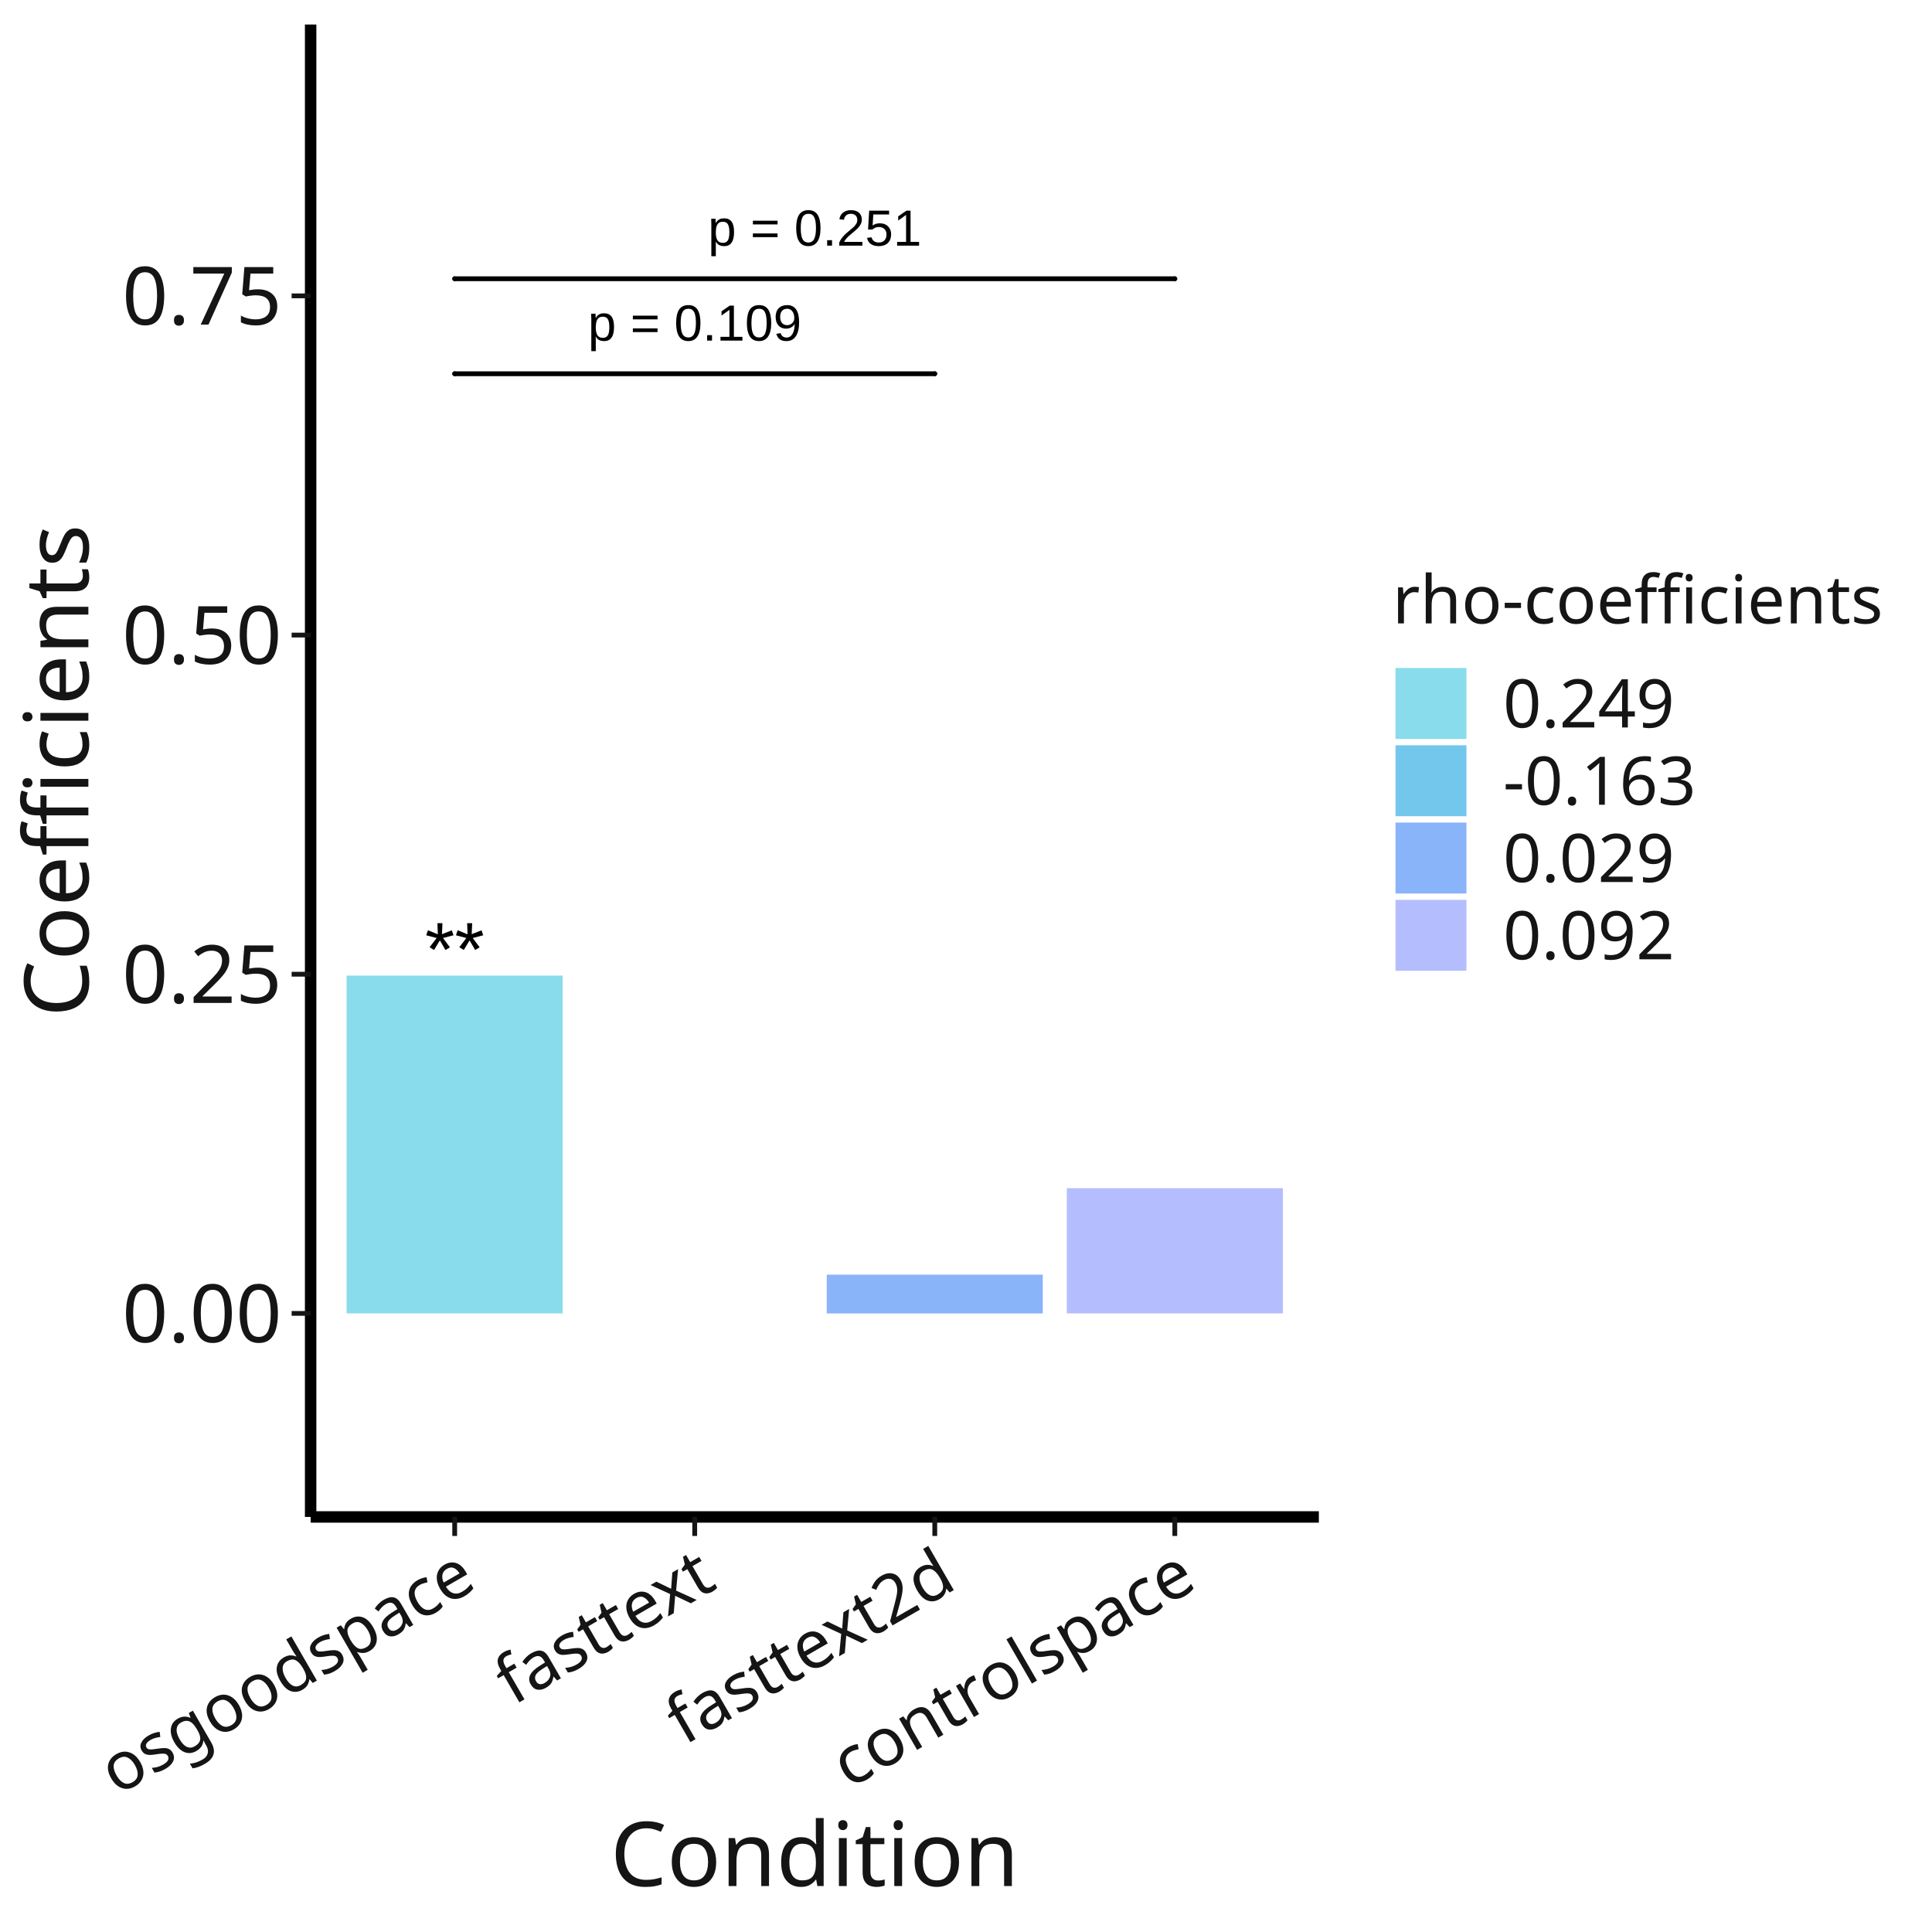
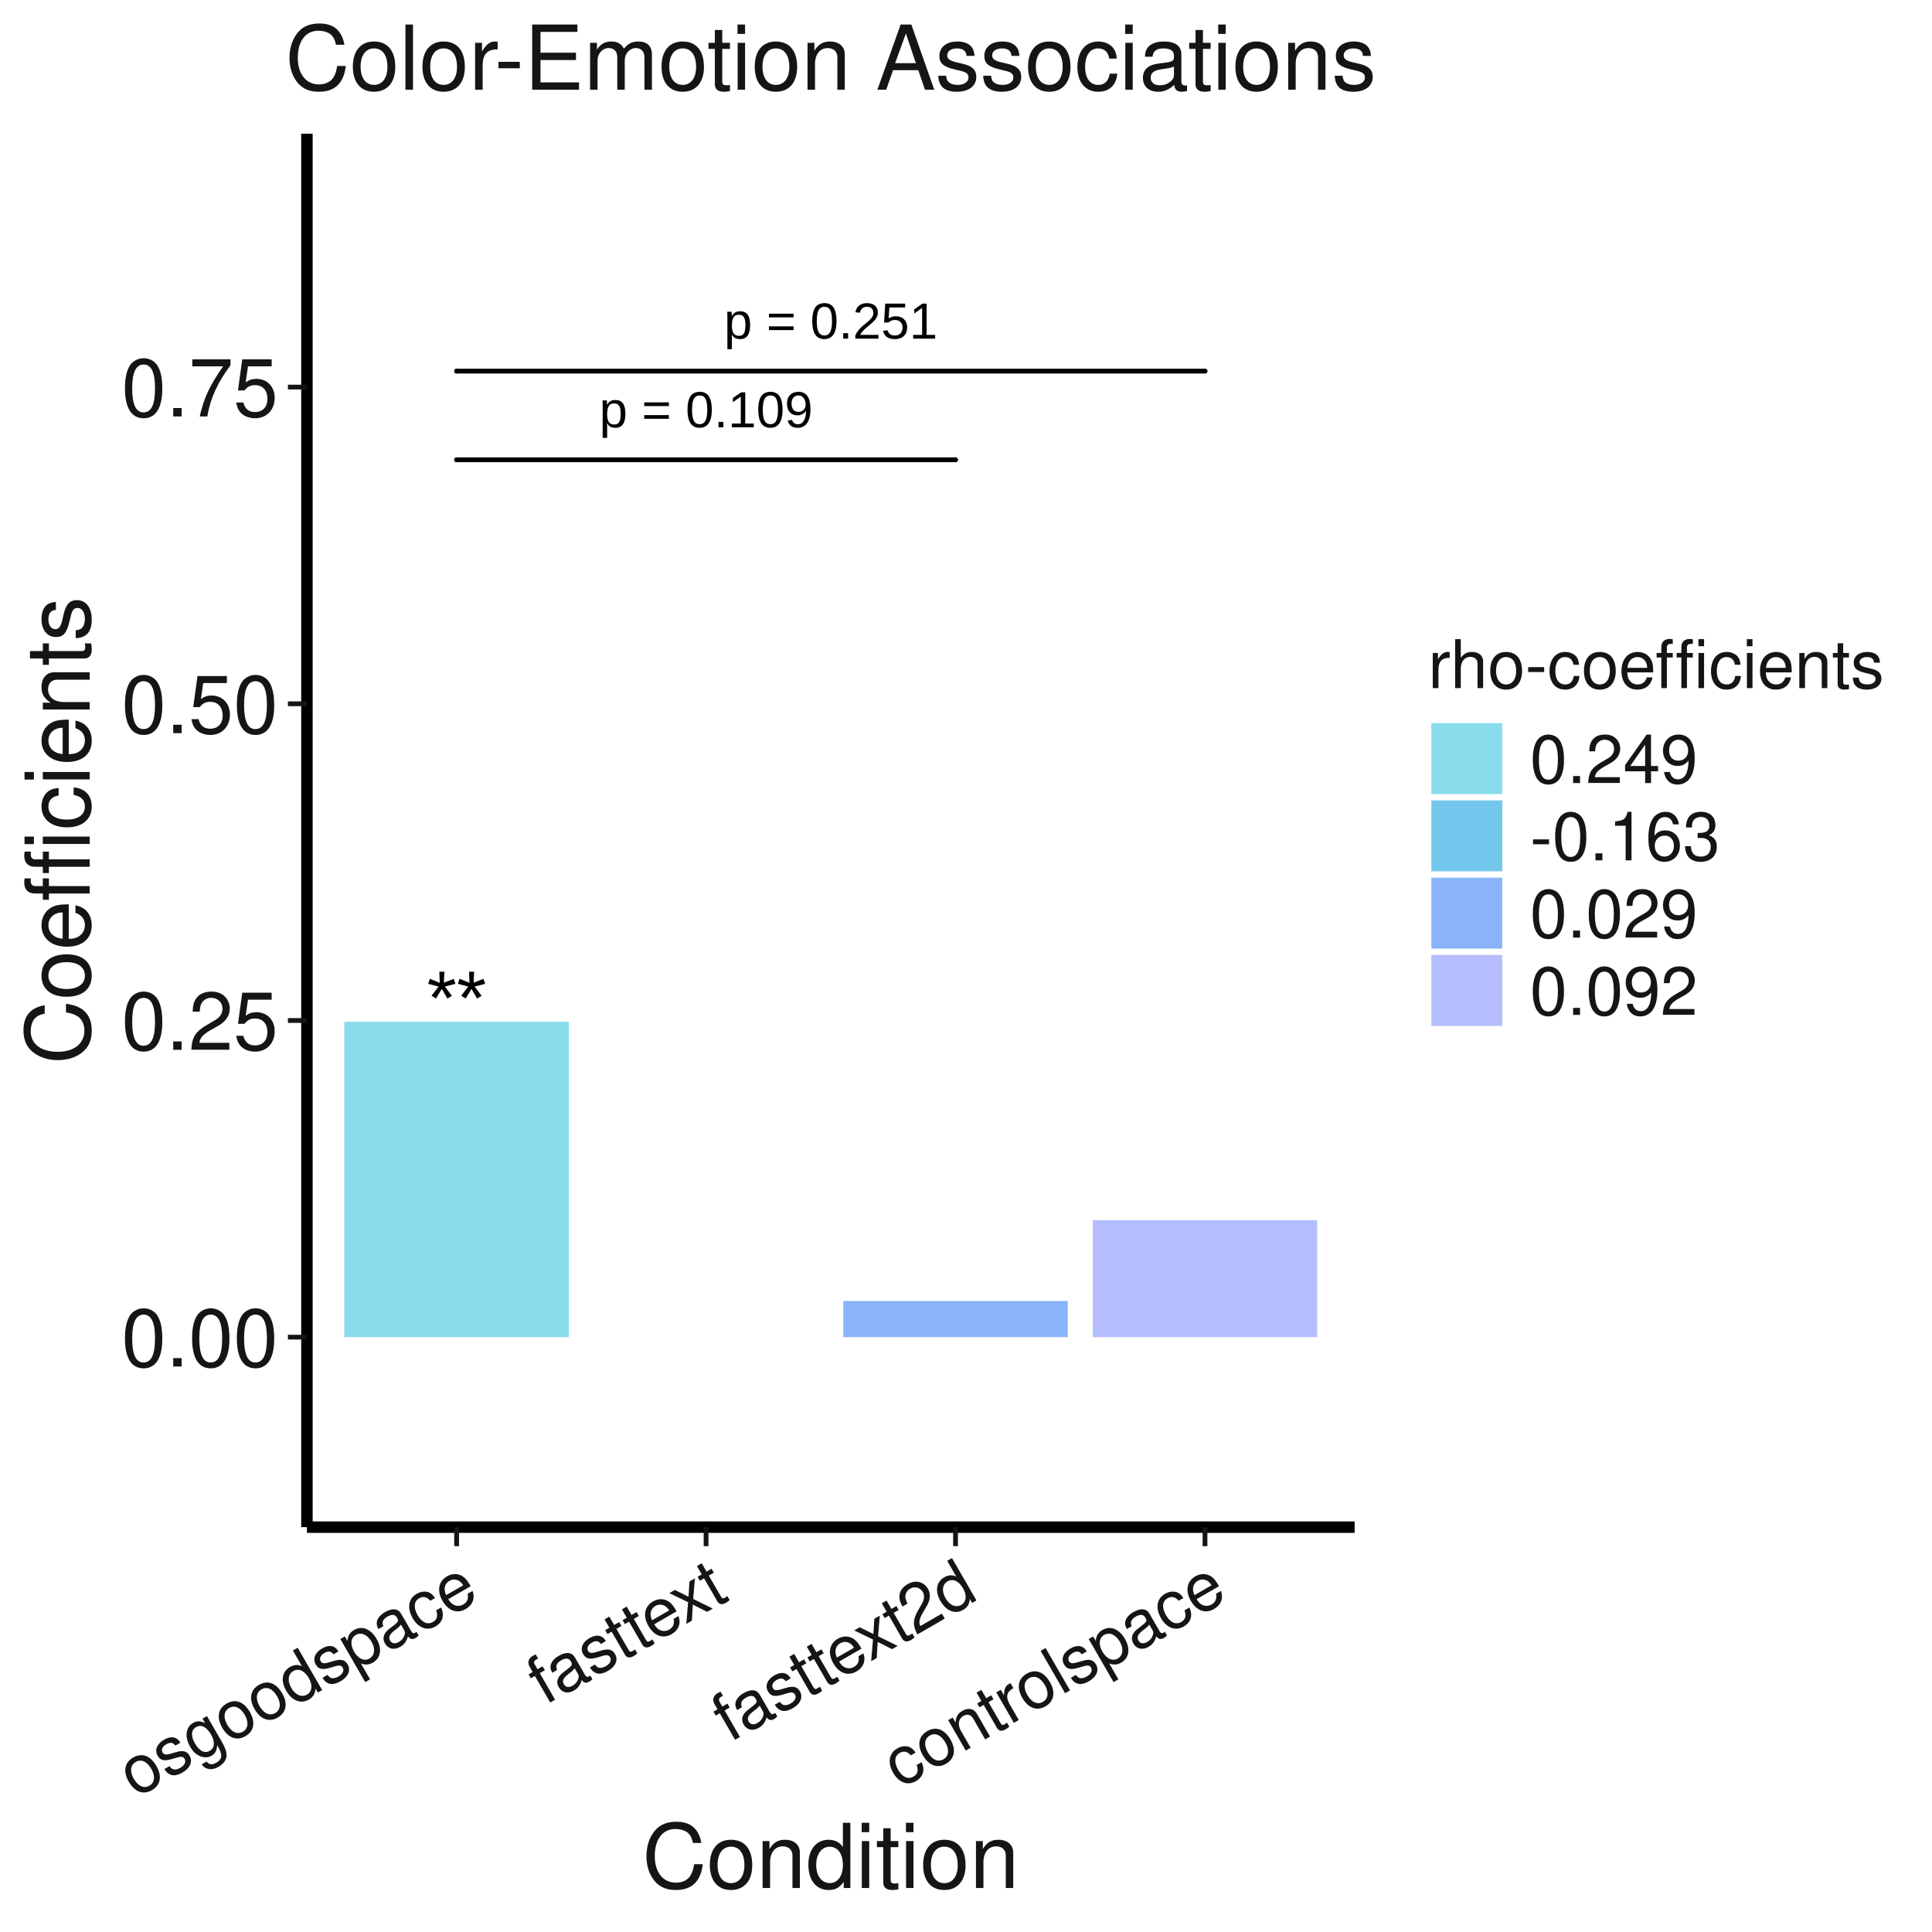
<svg xmlns="http://www.w3.org/2000/svg" class="svglite" width="432.00pt" height="432.00pt" viewBox="0 0 432.00 432.00">
  <defs>
    <style type="text/css">
    .svglite line, .svglite polyline, .svglite polygon, .svglite path, .svglite rect, .svglite circle {
      fill: none;
      stroke: #000000;
      stroke-linecap: round;
      stroke-linejoin: round;
      stroke-miterlimit: 10.00;
    }
    .svglite text {
      white-space: pre;
    }
  </style>
  </defs>
  <rect width="100%" height="100%" style="stroke: none; fill: #FFFFFF;" />
  <defs>
    <clipPath id="cpMC4wMHw0MzIuMDB8MC4wMHw0MzIuMDA=">
      <rect x="0.00" y="0.00" width="432.00" height="432.00" />
    </clipPath>
  </defs>
  <g clip-path="url(#cpMC4wMHw0MzIuMDB8MC4wMHw0MzIuMDA=)">
-     <rect x="0.00" y="0" width="432.00" height="432.00" style="stroke-width: 1.07; stroke: #FFFFFF; fill: #FFFFFF;" />
+     <rect x="0" y="0.00" width="432.00" height="432.00" style="stroke-width: 1.07; stroke: #FFFFFF; fill: #FFFFFF;" />
  </g>
  <defs>
-     <clipPath id="cpNjkuNDZ8Mjk0LjkwfDUuNDh8MzM5LjE5">
-       <rect x="69.46" y="5.48" width="225.43" height="333.71" />
+     <clipPath id="cpNjguNjN8MzAyLjkwfDI5LjkwfDM0MS40OA==">
+       <rect x="68.63" y="29.90" width="234.27" height="311.58" />
    </clipPath>
  </defs>
-   <g clip-path="url(#cpNjkuNDZ8Mjk0LjkwfDUuNDh8MzM5LjE5)">
-     <rect x="69.46" y="5.48" width="225.43" height="333.71" style="stroke-width: 1.07; stroke: none; fill: #FFFFFF;" />
-     <polyline points="69.46,331.60 294.90,331.60 " style="stroke-width: 0.53; stroke: #FFFFFF; stroke-linecap: butt;" />
-     <polyline points="69.46,255.76 294.90,255.76 " style="stroke-width: 0.53; stroke: #FFFFFF; stroke-linecap: butt;" />
-     <polyline points="69.46,179.92 294.90,179.92 " style="stroke-width: 0.53; stroke: #FFFFFF; stroke-linecap: butt;" />
-     <polyline points="69.46,104.07 294.90,104.07 " style="stroke-width: 0.53; stroke: #FFFFFF; stroke-linecap: butt;" />
-     <polyline points="69.46,28.23 294.90,28.23 " style="stroke-width: 0.53; stroke: #FFFFFF; stroke-linecap: butt;" />
-     <polyline points="69.46,293.68 294.90,293.68 " style="stroke-width: 1.07; stroke: #FFFFFF; stroke-linecap: butt;" />
-     <polyline points="69.46,217.84 294.90,217.84 " style="stroke-width: 1.07; stroke: #FFFFFF; stroke-linecap: butt;" />
-     <polyline points="69.46,142.00 294.90,142.00 " style="stroke-width: 1.07; stroke: #FFFFFF; stroke-linecap: butt;" />
-     <polyline points="69.46,66.15 294.90,66.15 " style="stroke-width: 1.07; stroke: #FFFFFF; stroke-linecap: butt;" />
-     <polyline points="101.67,339.19 101.67,5.48 " style="stroke-width: 1.07; stroke: #FFFFFF; stroke-linecap: butt;" />
-     <polyline points="155.34,339.19 155.34,5.48 " style="stroke-width: 1.07; stroke: #FFFFFF; stroke-linecap: butt;" />
-     <polyline points="209.02,339.19 209.02,5.48 " style="stroke-width: 1.07; stroke: #FFFFFF; stroke-linecap: butt;" />
-     <polyline points="262.69,339.19 262.69,5.48 " style="stroke-width: 1.07; stroke: #FFFFFF; stroke-linecap: butt;" />
-     <rect x="77.51" y="218.15" width="48.31" height="75.53" style="stroke-width: 1.07; stroke: none; stroke-linecap: butt; stroke-linejoin: miter; fill: #89DCEB;" />
-     <rect x="184.86" y="285.02" width="48.31" height="8.67" style="stroke-width: 1.07; stroke: none; stroke-linecap: butt; stroke-linejoin: miter; fill: #89B4FA;" />
-     <rect x="238.54" y="265.68" width="48.31" height="28.00" style="stroke-width: 1.07; stroke: none; stroke-linecap: butt; stroke-linejoin: miter; fill: #B4BEFE;" />
-     <text x="101.67" y="218.18" text-anchor="middle" style="font-size: 17.07px; font-family: &quot;Liberation Sans&quot;;" textLength="18.81px" lengthAdjust="spacingAndGlyphs">**</text>
-     <text x="155.34" y="76.16" text-anchor="middle" style="font-size: 11.38px; font-family: &quot;Liberation Sans&quot;;" textLength="48.51px" lengthAdjust="spacingAndGlyphs">p = 0.109</text>
-     <line x1="209.02" y1="83.57" x2="209.02" y2="83.57" style="stroke-width: 1.07;" />
-     <line x1="209.02" y1="83.57" x2="101.67" y2="83.57" style="stroke-width: 1.07;" />
-     <line x1="101.67" y1="83.57" x2="101.67" y2="83.57" style="stroke-width: 1.07;" />
-     <text x="182.18" y="54.93" text-anchor="middle" style="font-size: 11.38px; font-family: &quot;Liberation Sans&quot;;" textLength="48.51px" lengthAdjust="spacingAndGlyphs">p = 0.251</text>
-     <line x1="262.69" y1="62.33" x2="262.69" y2="62.33" style="stroke-width: 1.07;" />
-     <line x1="262.69" y1="62.33" x2="101.67" y2="62.33" style="stroke-width: 1.07;" />
-     <line x1="101.67" y1="62.33" x2="101.67" y2="62.33" style="stroke-width: 1.07;" />
+   <g clip-path="url(#cpNjguNjN8MzAyLjkwfDI5LjkwfDM0MS40OA==)">
+     <rect x="68.63" y="29.90" width="234.27" height="311.58" style="stroke-width: 1.07; stroke: none; fill: #FFFFFF;" />
+     <polyline points="68.63,334.40 302.90,334.40 " style="stroke-width: 0.53; stroke: #FFFFFF; stroke-linecap: butt;" />
+     <polyline points="68.63,263.59 302.90,263.59 " style="stroke-width: 0.53; stroke: #FFFFFF; stroke-linecap: butt;" />
+     <polyline points="68.63,192.77 302.90,192.77 " style="stroke-width: 0.53; stroke: #FFFFFF; stroke-linecap: butt;" />
+     <polyline points="68.63,121.96 302.90,121.96 " style="stroke-width: 0.53; stroke: #FFFFFF; stroke-linecap: butt;" />
+     <polyline points="68.63,51.15 302.90,51.15 " style="stroke-width: 0.53; stroke: #FFFFFF; stroke-linecap: butt;" />
+     <polyline points="68.63,298.99 302.90,298.99 " style="stroke-width: 1.07; stroke: #FFFFFF; stroke-linecap: butt;" />
+     <polyline points="68.63,228.18 302.90,228.18 " style="stroke-width: 1.07; stroke: #FFFFFF; stroke-linecap: butt;" />
+     <polyline points="68.63,157.37 302.90,157.37 " style="stroke-width: 1.07; stroke: #FFFFFF; stroke-linecap: butt;" />
+     <polyline points="68.63,86.55 302.90,86.55 " style="stroke-width: 1.07; stroke: #FFFFFF; stroke-linecap: butt;" />
+     <polyline points="102.10,341.48 102.10,29.90 " style="stroke-width: 1.07; stroke: #FFFFFF; stroke-linecap: butt;" />
+     <polyline points="157.88,341.48 157.88,29.90 " style="stroke-width: 1.07; stroke: #FFFFFF; stroke-linecap: butt;" />
+     <polyline points="213.66,341.48 213.66,29.90 " style="stroke-width: 1.07; stroke: #FFFFFF; stroke-linecap: butt;" />
+     <polyline points="269.44,341.48 269.44,29.90 " style="stroke-width: 1.07; stroke: #FFFFFF; stroke-linecap: butt;" />
+     <rect x="77.00" y="228.47" width="50.20" height="70.52" style="stroke-width: 1.07; stroke: none; stroke-linecap: butt; stroke-linejoin: miter; fill: #89DCEB;" />
+     <rect x="188.56" y="290.90" width="50.20" height="8.09" style="stroke-width: 1.07; stroke: none; stroke-linecap: butt; stroke-linejoin: miter; fill: #89B4FA;" />
+     <rect x="244.34" y="272.85" width="50.20" height="26.14" style="stroke-width: 1.07; stroke: none; stroke-linecap: butt; stroke-linejoin: miter; fill: #B4BEFE;" />
+     <text x="102.10" y="229.03" text-anchor="middle" style="font-size: 17.07px; font-family: &quot;Liberation Sans&quot;;" textLength="13.28px" lengthAdjust="spacingAndGlyphs">**</text>
+     <text x="157.88" y="95.55" text-anchor="middle" style="font-size: 11.38px; font-family: &quot;Liberation Sans&quot;;" textLength="47.74px" lengthAdjust="spacingAndGlyphs">p = 0.109</text>
+     <line x1="213.66" y1="102.81" x2="213.66" y2="102.81" style="stroke-width: 1.07;" />
+     <line x1="213.66" y1="102.81" x2="102.10" y2="102.81" style="stroke-width: 1.07;" />
+     <line x1="102.10" y1="102.81" x2="102.10" y2="102.81" style="stroke-width: 1.07;" />
+     <text x="185.77" y="75.72" text-anchor="middle" style="font-size: 11.38px; font-family: &quot;Liberation Sans&quot;;" textLength="47.74px" lengthAdjust="spacingAndGlyphs">p = 0.251</text>
+     <line x1="269.44" y1="82.98" x2="269.44" y2="82.98" style="stroke-width: 1.07;" />
+     <line x1="269.44" y1="82.98" x2="102.10" y2="82.98" style="stroke-width: 1.07;" />
+     <line x1="102.10" y1="82.98" x2="102.10" y2="82.98" style="stroke-width: 1.07;" />
  </g>
  <g clip-path="url(#cpMC4wMHw0MzIuMDB8MC4wMHw0MzIuMDA=)">
-     <polyline points="69.46,339.19 69.46,5.48 " style="stroke-width: 2.56; stroke-linecap: butt;" />
-     <text x="63.02" y="300.11" text-anchor="end" style="font-size: 18.00px;fill: #151515; font-family: &quot;Noto Sans&quot;;" textLength="35.71px" lengthAdjust="spacingAndGlyphs">0.00</text>
-     <text x="63.02" y="224.26" text-anchor="end" style="font-size: 18.00px;fill: #151515; font-family: &quot;Noto Sans&quot;;" textLength="35.71px" lengthAdjust="spacingAndGlyphs">0.25</text>
-     <text x="63.02" y="148.42" text-anchor="end" style="font-size: 18.00px;fill: #151515; font-family: &quot;Noto Sans&quot;;" textLength="35.71px" lengthAdjust="spacingAndGlyphs">0.50</text>
-     <text x="63.02" y="72.58" text-anchor="end" style="font-size: 18.00px;fill: #151515; font-family: &quot;Noto Sans&quot;;" textLength="35.71px" lengthAdjust="spacingAndGlyphs">0.75</text>
-     <polyline points="65.21,293.68 69.46,293.68 " style="stroke-width: 1.07; stroke: #151515; stroke-linecap: butt;" />
-     <polyline points="65.21,217.84 69.46,217.84 " style="stroke-width: 1.07; stroke: #151515; stroke-linecap: butt;" />
-     <polyline points="65.21,142.00 69.46,142.00 " style="stroke-width: 1.07; stroke: #151515; stroke-linecap: butt;" />
-     <polyline points="65.21,66.15 69.46,66.15 " style="stroke-width: 1.07; stroke: #151515; stroke-linecap: butt;" />
-     <polyline points="69.46,339.19 294.90,339.19 " style="stroke-width: 2.56; stroke-linecap: butt;" />
-     <polyline points="101.67,343.44 101.67,339.19 " style="stroke-width: 1.07; stroke: #151515; stroke-linecap: butt;" />
-     <polyline points="155.34,343.44 155.34,339.19 " style="stroke-width: 1.07; stroke: #151515; stroke-linecap: butt;" />
-     <polyline points="209.02,343.44 209.02,339.19 " style="stroke-width: 1.07; stroke: #151515; stroke-linecap: butt;" />
-     <polyline points="262.69,343.44 262.69,339.19 " style="stroke-width: 1.07; stroke: #151515; stroke-linecap: butt;" />
-     <text transform="translate(107.02,354.91) rotate(-30)" text-anchor="end" style="font-size: 15.00px;fill: #151515; font-family: &quot;Noto Sans&quot;;" textLength="93.33px" lengthAdjust="spacingAndGlyphs">osgoodspace</text>
-     <text transform="translate(160.70,354.91) rotate(-30)" text-anchor="end" style="font-size: 15.00px;fill: #151515; font-family: &quot;Noto Sans&quot;;" textLength="53.40px" lengthAdjust="spacingAndGlyphs">fasttext</text>
-     <text transform="translate(214.37,354.91) rotate(-30)" text-anchor="end" style="font-size: 15.00px;fill: #151515; font-family: &quot;Noto Sans&quot;;" textLength="71.21px" lengthAdjust="spacingAndGlyphs">fasttext2d</text>
-     <text transform="translate(268.05,354.91) rotate(-30)" text-anchor="end" style="font-size: 15.00px;fill: #151515; font-family: &quot;Noto Sans&quot;;" textLength="90.58px" lengthAdjust="spacingAndGlyphs">controlspace</text>
-     <text x="182.18" y="421.72" text-anchor="middle" style="font-size: 20.00px;fill: #151515; font-family: &quot;Noto Sans&quot;;" textLength="91.42px" lengthAdjust="spacingAndGlyphs">Condition</text>
-     <text transform="translate(19.76,172.33) rotate(-90)" text-anchor="middle" style="font-size: 20.00px;fill: #151515; font-family: &quot;Noto Sans&quot;;" textLength="110.17px" lengthAdjust="spacingAndGlyphs">Coefficients</text>
-     <text x="311.33" y="139.39" style="font-size: 15.00px;fill: #151515; font-family: &quot;Noto Sans&quot;;" textLength="109.71px" lengthAdjust="spacingAndGlyphs">rho-coefficients</text>
-     <rect x="312.04" y="149.37" width="15.86" height="15.86" style="stroke-width: 1.07; stroke: none; stroke-linecap: butt; stroke-linejoin: miter; fill: #89DCEB;" />
-     <rect x="312.04" y="166.65" width="15.86" height="15.86" style="stroke-width: 1.07; stroke: none; stroke-linecap: butt; stroke-linejoin: miter; fill: #74C7EC;" />
-     <rect x="312.04" y="183.93" width="15.86" height="15.86" style="stroke-width: 1.07; stroke: none; stroke-linecap: butt; stroke-linejoin: miter; fill: #89B4FA;" />
-     <rect x="312.04" y="201.21" width="15.86" height="15.86" style="stroke-width: 1.07; stroke: none; stroke-linecap: butt; stroke-linejoin: miter; fill: #B4BEFE;" />
-     <text x="336.09" y="162.66" style="font-size: 15.00px;fill: #151515; font-family: &quot;Noto Sans&quot;;" textLength="38.35px" lengthAdjust="spacingAndGlyphs">0.249</text>
-     <text x="336.09" y="179.94" style="font-size: 15.00px;fill: #151515; font-family: &quot;Noto Sans&quot;;" textLength="43.18px" lengthAdjust="spacingAndGlyphs">-0.163</text>
-     <text x="336.09" y="197.22" style="font-size: 15.00px;fill: #151515; font-family: &quot;Noto Sans&quot;;" textLength="38.35px" lengthAdjust="spacingAndGlyphs">0.029</text>
-     <text x="336.09" y="214.50" style="font-size: 15.00px;fill: #151515; font-family: &quot;Noto Sans&quot;;" textLength="38.35px" lengthAdjust="spacingAndGlyphs">0.092</text>
+     <polyline points="68.63,341.48 68.63,29.90 " style="stroke-width: 2.56; stroke-linecap: butt;" />
+     <text x="62.19" y="305.56" text-anchor="end" style="font-size: 18.00px;fill: #151515; font-family: &quot;Nimbus Sans&quot;;" textLength="35.03px" lengthAdjust="spacingAndGlyphs">0.00</text>
+     <text x="62.19" y="234.74" text-anchor="end" style="font-size: 18.00px;fill: #151515; font-family: &quot;Nimbus Sans&quot;;" textLength="35.03px" lengthAdjust="spacingAndGlyphs">0.25</text>
+     <text x="62.19" y="163.93" text-anchor="end" style="font-size: 18.00px;fill: #151515; font-family: &quot;Nimbus Sans&quot;;" textLength="35.03px" lengthAdjust="spacingAndGlyphs">0.50</text>
+     <text x="62.19" y="93.12" text-anchor="end" style="font-size: 18.00px;fill: #151515; font-family: &quot;Nimbus Sans&quot;;" textLength="35.03px" lengthAdjust="spacingAndGlyphs">0.75</text>
+     <polyline points="64.38,298.99 68.63,298.99 " style="stroke-width: 1.07; stroke: #151515; stroke-linecap: butt;" />
+     <polyline points="64.38,228.18 68.63,228.18 " style="stroke-width: 1.07; stroke: #151515; stroke-linecap: butt;" />
+     <polyline points="64.38,157.37 68.63,157.37 " style="stroke-width: 1.07; stroke: #151515; stroke-linecap: butt;" />
+     <polyline points="64.38,86.55 68.63,86.55 " style="stroke-width: 1.07; stroke: #151515; stroke-linecap: butt;" />
+     <polyline points="68.63,341.48 302.90,341.48 " style="stroke-width: 2.56; stroke-linecap: butt;" />
+     <polyline points="102.10,345.73 102.10,341.48 " style="stroke-width: 1.07; stroke: #151515; stroke-linecap: butt;" />
+     <polyline points="157.88,345.73 157.88,341.48 " style="stroke-width: 1.07; stroke: #151515; stroke-linecap: butt;" />
+     <polyline points="213.66,345.73 213.66,341.48 " style="stroke-width: 1.07; stroke: #151515; stroke-linecap: butt;" />
+     <polyline points="269.44,345.73 269.44,341.48 " style="stroke-width: 1.07; stroke: #151515; stroke-linecap: butt;" />
+     <text transform="translate(107.57,357.40) rotate(-30)" text-anchor="end" style="font-size: 15.00px;fill: #151515; font-family: &quot;Nimbus Sans&quot;;" textLength="89.21px" lengthAdjust="spacingAndGlyphs">osgoodspace</text>
+     <text transform="translate(163.35,357.40) rotate(-30)" text-anchor="end" style="font-size: 15.00px;fill: #151515; font-family: &quot;Nimbus Sans&quot;;" textLength="48.36px" lengthAdjust="spacingAndGlyphs">fasttext</text>
+     <text transform="translate(219.13,357.40) rotate(-30)" text-anchor="end" style="font-size: 15.00px;fill: #151515; font-family: &quot;Nimbus Sans&quot;;" textLength="65.03px" lengthAdjust="spacingAndGlyphs">fasttext2d</text>
+     <text transform="translate(274.90,357.40) rotate(-30)" text-anchor="end" style="font-size: 15.00px;fill: #151515; font-family: &quot;Nimbus Sans&quot;;" textLength="85.03px" lengthAdjust="spacingAndGlyphs">controlspace</text>
+     <text x="185.77" y="422.16" text-anchor="middle" style="font-size: 20.00px;fill: #151515; font-family: &quot;Nimbus Sans&quot;;" textLength="84.47px" lengthAdjust="spacingAndGlyphs">Condition</text>
+     <text transform="translate(20.06,185.69) rotate(-90)" text-anchor="middle" style="font-size: 20.00px;fill: #151515; font-family: &quot;Nimbus Sans&quot;;" textLength="104.47px" lengthAdjust="spacingAndGlyphs">Coefficients</text>
+     <text x="319.34" y="153.86" style="font-size: 15.00px;fill: #151515; font-family: &quot;Nimbus Sans&quot;;" textLength="101.70px" lengthAdjust="spacingAndGlyphs">rho-coefficients</text>
+     <rect x="320.05" y="161.69" width="15.86" height="15.86" style="stroke-width: 1.07; stroke: none; stroke-linecap: butt; stroke-linejoin: miter; fill: #89DCEB;" />
+     <rect x="320.05" y="178.97" width="15.86" height="15.86" style="stroke-width: 1.07; stroke: none; stroke-linecap: butt; stroke-linejoin: miter; fill: #74C7EC;" />
+     <rect x="320.05" y="196.25" width="15.86" height="15.86" style="stroke-width: 1.07; stroke: none; stroke-linecap: butt; stroke-linejoin: miter; fill: #89B4FA;" />
+     <rect x="320.05" y="213.53" width="15.86" height="15.86" style="stroke-width: 1.07; stroke: none; stroke-linecap: butt; stroke-linejoin: miter; fill: #B4BEFE;" />
+     <text x="342.10" y="175.09" style="font-size: 15.00px;fill: #151515; font-family: &quot;Nimbus Sans&quot;;" textLength="37.52px" lengthAdjust="spacingAndGlyphs">0.249</text>
+     <text x="342.10" y="192.37" style="font-size: 15.00px;fill: #151515; font-family: &quot;Nimbus Sans&quot;;" textLength="42.52px" lengthAdjust="spacingAndGlyphs">-0.163</text>
+     <text x="342.10" y="209.65" style="font-size: 15.00px;fill: #151515; font-family: &quot;Nimbus Sans&quot;;" textLength="37.52px" lengthAdjust="spacingAndGlyphs">0.029</text>
+     <text x="342.10" y="226.93" style="font-size: 15.00px;fill: #151515; font-family: &quot;Nimbus Sans&quot;;" textLength="37.52px" lengthAdjust="spacingAndGlyphs">0.092</text>
+     <text x="185.77" y="20.06" text-anchor="middle" style="font-size: 20.00px;fill: #151515; font-family: &quot;Nimbus Sans&quot;;" textLength="245.61px" lengthAdjust="spacingAndGlyphs">Color-Emotion Associations</text>
  </g>
</svg>
